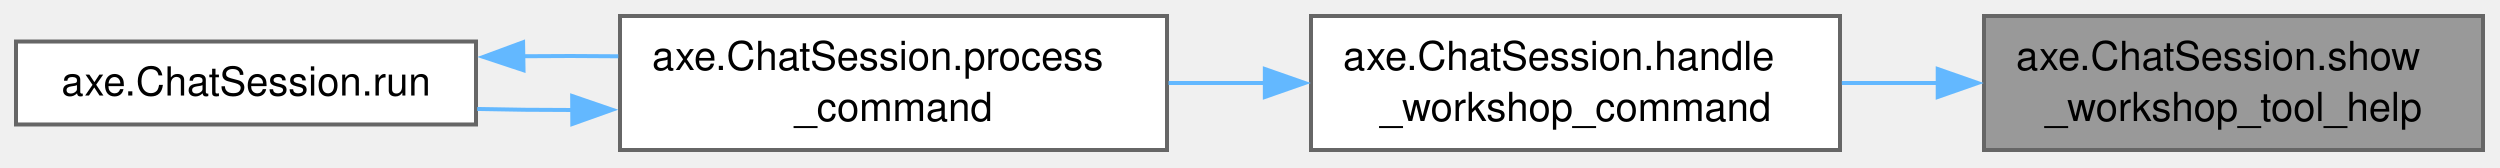
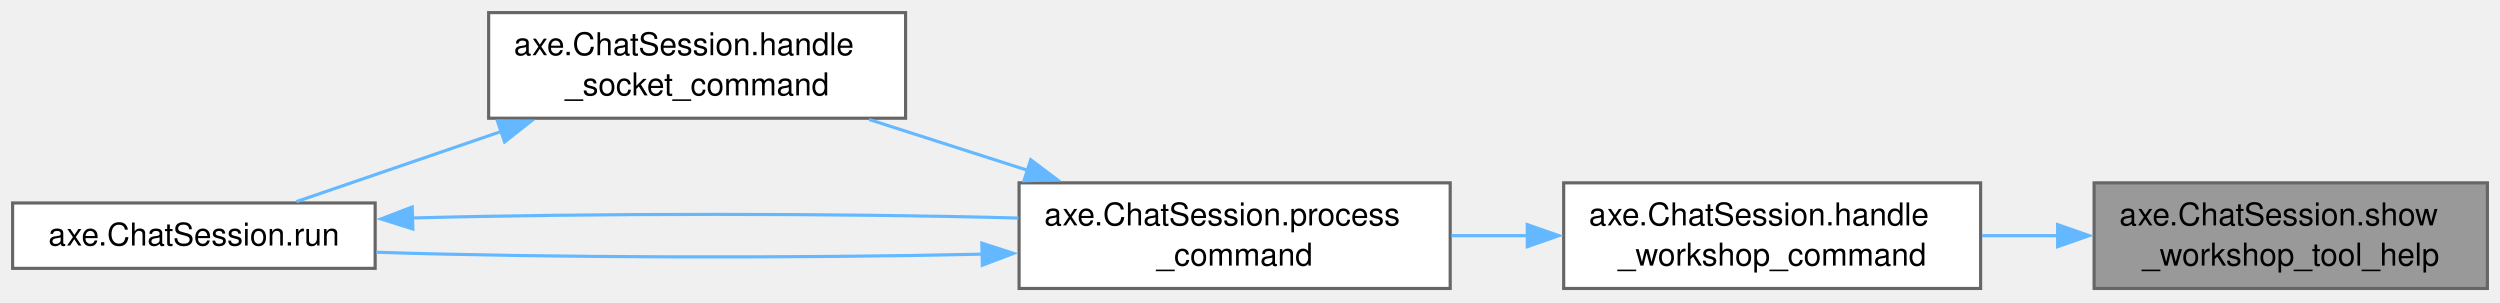
- <svg xmlns="http://www.w3.org/2000/svg" xmlns:xlink="http://www.w3.org/1999/xlink" width="625pt" height="42pt" viewBox="0.00 0.00 625.00 42.00">
-   <g id="graph0" class="graph" transform="scale(1 1) rotate(0) translate(4 37.5)">
+ <svg xmlns="http://www.w3.org/2000/svg" xmlns:xlink="http://www.w3.org/1999/xlink" width="793pt" height="96pt" viewBox="0.00 0.00 793.00 96.00">
+   <g id="graph0" class="graph" transform="scale(1 1) rotate(0) translate(4 91.5)">
    <g id="Node000001" class="node">
      <g id="a_Node000001">
        <a xlink:title=" ">
-           <polygon fill="#999999" stroke="#666666" points="616.75,-33.5 492,-33.5 492,0 616.75,0 616.75,-33.5" />
-           <text xml:space="preserve" text-anchor="start" x="500" y="-20" font-family="Helvetica,sans-Serif" font-size="10.00">axe.ChatSession.show</text>
-           <text xml:space="preserve" text-anchor="middle" x="554.38" y="-7.25" font-family="Helvetica,sans-Serif" font-size="10.00">_workshop_tool_help</text>
+           <polygon fill="#999999" stroke="#666666" points="785,-33.5 660.25,-33.5 660.25,0 785,0 785,-33.5" />
+           <text xml:space="preserve" text-anchor="start" x="668.25" y="-20" font-family="Helvetica,sans-Serif" font-size="10.00">axe.ChatSession.show</text>
+           <text xml:space="preserve" text-anchor="middle" x="722.62" y="-7.25" font-family="Helvetica,sans-Serif" font-size="10.00">_workshop_tool_help</text>
        </a>
      </g>
    </g>
    <g id="Node000002" class="node">
      <g id="a_Node000002">
        <a xlink:href="classaxe_1_1ChatSession.html#ad1395c2247996d061ec1a9cc47621bdf" target="_top" xlink:title=" ">
-           <polygon fill="white" stroke="#666666" points="456,-33.5 323.75,-33.5 323.75,0 456,0 456,-33.5" />
-           <text xml:space="preserve" text-anchor="start" x="331.75" y="-20" font-family="Helvetica,sans-Serif" font-size="10.00">axe.ChatSession.handle</text>
-           <text xml:space="preserve" text-anchor="middle" x="389.88" y="-7.25" font-family="Helvetica,sans-Serif" font-size="10.00">_workshop_command</text>
+           <polygon fill="white" stroke="#666666" points="624.25,-33.5 492,-33.5 492,0 624.25,0 624.25,-33.5" />
+           <text xml:space="preserve" text-anchor="start" x="500" y="-20" font-family="Helvetica,sans-Serif" font-size="10.00">axe.ChatSession.handle</text>
+           <text xml:space="preserve" text-anchor="middle" x="558.12" y="-7.25" font-family="Helvetica,sans-Serif" font-size="10.00">_workshop_command</text>
        </a>
      </g>
    </g>
    <g id="edge1_Node000001_Node000002" class="edge">
      <g id="a_edge1_Node000001_Node000002">
        <a xlink:title=" ">
-           <path fill="none" stroke="#63b8ff" d="M480.66,-16.75C472.6,-16.75 464.43,-16.75 456.46,-16.75" />
-           <polygon fill="#63b8ff" stroke="#63b8ff" points="480.43,-20.25 490.43,-16.75 480.43,-13.25 480.43,-20.25" />
+           <path fill="none" stroke="#63b8ff" d="M648.91,-16.75C640.85,-16.75 632.68,-16.75 624.71,-16.75" />
+           <polygon fill="#63b8ff" stroke="#63b8ff" points="648.68,-20.25 658.68,-16.75 648.68,-13.25 648.68,-20.25" />
        </a>
      </g>
    </g>
    <g id="Node000003" class="node">
      <g id="a_Node000003">
        <a xlink:href="classaxe_1_1ChatSession.html#aaa359a2981c69ef0b93b8b48e259e007" target="_top" xlink:title=" ">
-           <polygon fill="white" stroke="#666666" points="287.75,-33.5 151,-33.5 151,0 287.75,0 287.75,-33.5" />
-           <text xml:space="preserve" text-anchor="start" x="159" y="-20" font-family="Helvetica,sans-Serif" font-size="10.00">axe.ChatSession.process</text>
-           <text xml:space="preserve" text-anchor="middle" x="219.38" y="-7.25" font-family="Helvetica,sans-Serif" font-size="10.00">_command</text>
+           <polygon fill="white" stroke="#666666" points="456,-33.5 319.25,-33.5 319.25,0 456,0 456,-33.5" />
+           <text xml:space="preserve" text-anchor="start" x="327.25" y="-20" font-family="Helvetica,sans-Serif" font-size="10.00">axe.ChatSession.process</text>
+           <text xml:space="preserve" text-anchor="middle" x="387.62" y="-7.25" font-family="Helvetica,sans-Serif" font-size="10.00">_command</text>
        </a>
      </g>
    </g>
    <g id="edge2_Node000002_Node000003" class="edge">
      <g id="a_edge2_Node000002_Node000003">
        <a xlink:title=" ">
-           <path fill="none" stroke="#63b8ff" d="M312.39,-16.75C304.3,-16.75 296.11,-16.75 288.13,-16.75" />
-           <polygon fill="#63b8ff" stroke="#63b8ff" points="312.21,-20.25 322.21,-16.75 312.21,-13.25 312.21,-20.25" />
+           <path fill="none" stroke="#63b8ff" d="M480.64,-16.75C472.55,-16.75 464.36,-16.75 456.38,-16.75" />
+           <polygon fill="#63b8ff" stroke="#63b8ff" points="480.46,-20.25 490.46,-16.75 480.46,-13.25 480.46,-20.25" />
        </a>
      </g>
    </g>
    <g id="Node000004" class="node">
      <g id="a_Node000004">
+         <a xlink:href="classaxe_1_1ChatSession.html#a00f4c50861d88ce623a2c2db3ba0bd0b" target="_top" xlink:title=" ">
+           <polygon fill="white" stroke="#666666" points="283.25,-87.5 151,-87.5 151,-54 283.25,-54 283.25,-87.5" />
+           <text xml:space="preserve" text-anchor="start" x="159" y="-74" font-family="Helvetica,sans-Serif" font-size="10.00">axe.ChatSession.handle</text>
+           <text xml:space="preserve" text-anchor="middle" x="217.12" y="-61.25" font-family="Helvetica,sans-Serif" font-size="10.00">_socket_command</text>
+         </a>
+       </g>
+     </g>
+     <g id="edge3_Node000003_Node000004" class="edge">
+       <g id="a_edge3_Node000003_Node000004">
+         <a xlink:title=" ">
+           <path fill="none" stroke="#63b8ff" d="M322.09,-37.43C305.44,-42.77 287.7,-48.45 271.68,-53.59" />
+           <polygon fill="#63b8ff" stroke="#63b8ff" points="322.95,-40.83 331.41,-34.45 320.81,-34.17 322.95,-40.83" />
+         </a>
+       </g>
+     </g>
+     <g id="Node000005" class="node">
+       <g id="a_Node000005">
        <a xlink:href="classaxe_1_1ChatSession.html#a68cb42802ab49b009bbfc87e9d7e8f78" target="_top" xlink:title=" ">
          <polygon fill="white" stroke="#666666" points="115,-27.12 0,-27.12 0,-6.38 115,-6.38 115,-27.12" />
          <text xml:space="preserve" text-anchor="middle" x="57.5" y="-13.62" font-family="Helvetica,sans-Serif" font-size="10.00">axe.ChatSession.run</text>
        </a>
      </g>
    </g>
-     <g id="edge3_Node000003_Node000004" class="edge">
-       <g id="a_edge3_Node000003_Node000004">
+     <g id="edge6_Node000003_Node000005" class="edge">
+       <g id="a_edge6_Node000003_Node000005">
        <a xlink:title=" ">
-           <path fill="none" stroke="#63b8ff" d="M139.21,-10C131.15,-9.99 123.07,-10.08 115.31,-10.26" />
-           <polygon fill="#63b8ff" stroke="#63b8ff" points="139.04,-13.5 149.06,-10.06 139.08,-6.5 139.04,-13.5" />
+           <path fill="none" stroke="#63b8ff" d="M307.83,-10.89C248.49,-9.53 168.54,-9.73 115.34,-11.49" />
+           <polygon fill="#63b8ff" stroke="#63b8ff" points="307.44,-14.38 317.52,-11.13 307.61,-7.38 307.44,-14.38" />
        </a>
      </g>
    </g>
-     <g id="edge4_Node000004_Node000003" class="edge">
-       <g id="a_edge4_Node000004_Node000003">
+     <g id="edge4_Node000004_Node000005" class="edge">
+       <g id="a_edge4_Node000004_Node000005">
        <a xlink:title=" ">
-           <path fill="none" stroke="#63b8ff" d="M126.73,-23.44C134.63,-23.52 142.68,-23.52 150.57,-23.43" />
-           <polygon fill="#63b8ff" stroke="#63b8ff" points="126.88,-19.94 116.83,-23.27 126.77,-26.94 126.88,-19.94" />
+           <path fill="none" stroke="#63b8ff" d="M155.1,-49.84C132.88,-42.23 108.66,-33.93 90.03,-27.55" />
+           <polygon fill="#63b8ff" stroke="#63b8ff" points="153.79,-53.1 164.39,-53.03 156.06,-46.47 153.79,-53.1" />
+         </a>
+       </g>
+     </g>
+     <g id="edge5_Node000005_Node000003" class="edge">
+       <g id="a_edge5_Node000005_Node000003">
+         <a xlink:title=" ">
+           <path fill="none" stroke="#63b8ff" d="M126.65,-22.35C183.06,-23.89 262.78,-23.88 319.04,-22.33" />
+           <polygon fill="#63b8ff" stroke="#63b8ff" points="126.96,-18.85 116.86,-22.05 126.75,-25.85 126.96,-18.85" />
        </a>
      </g>
    </g>
  </g>
</svg>
